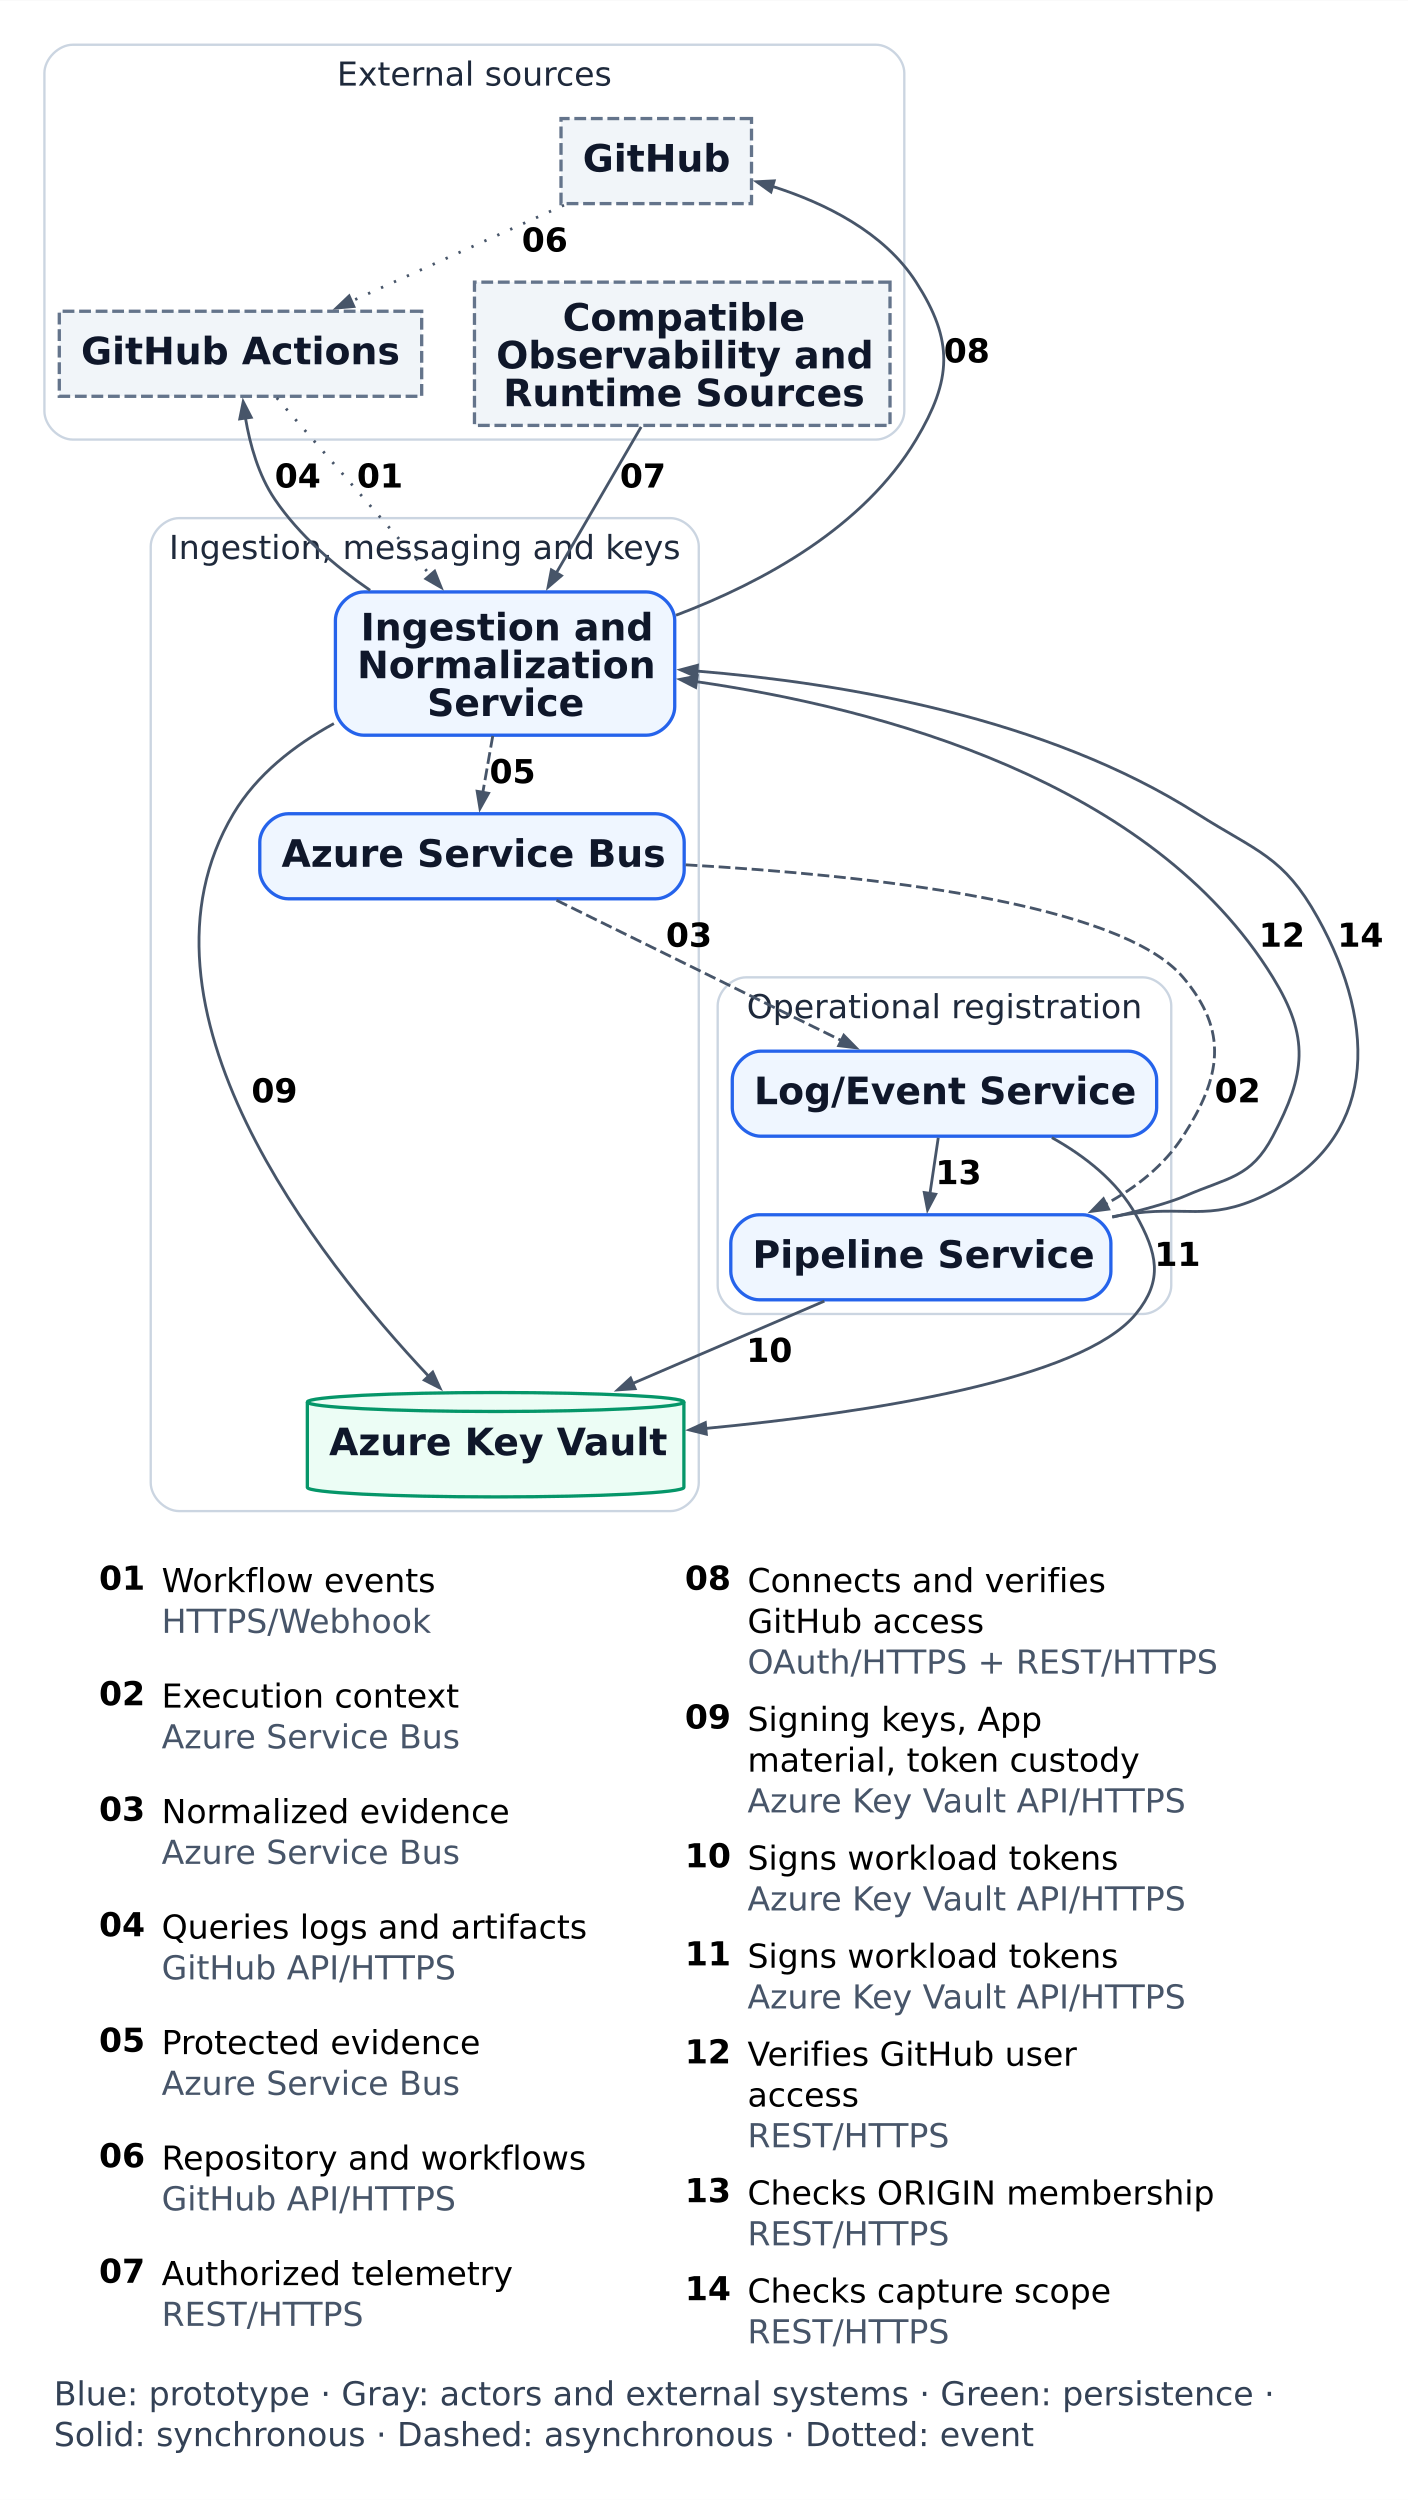
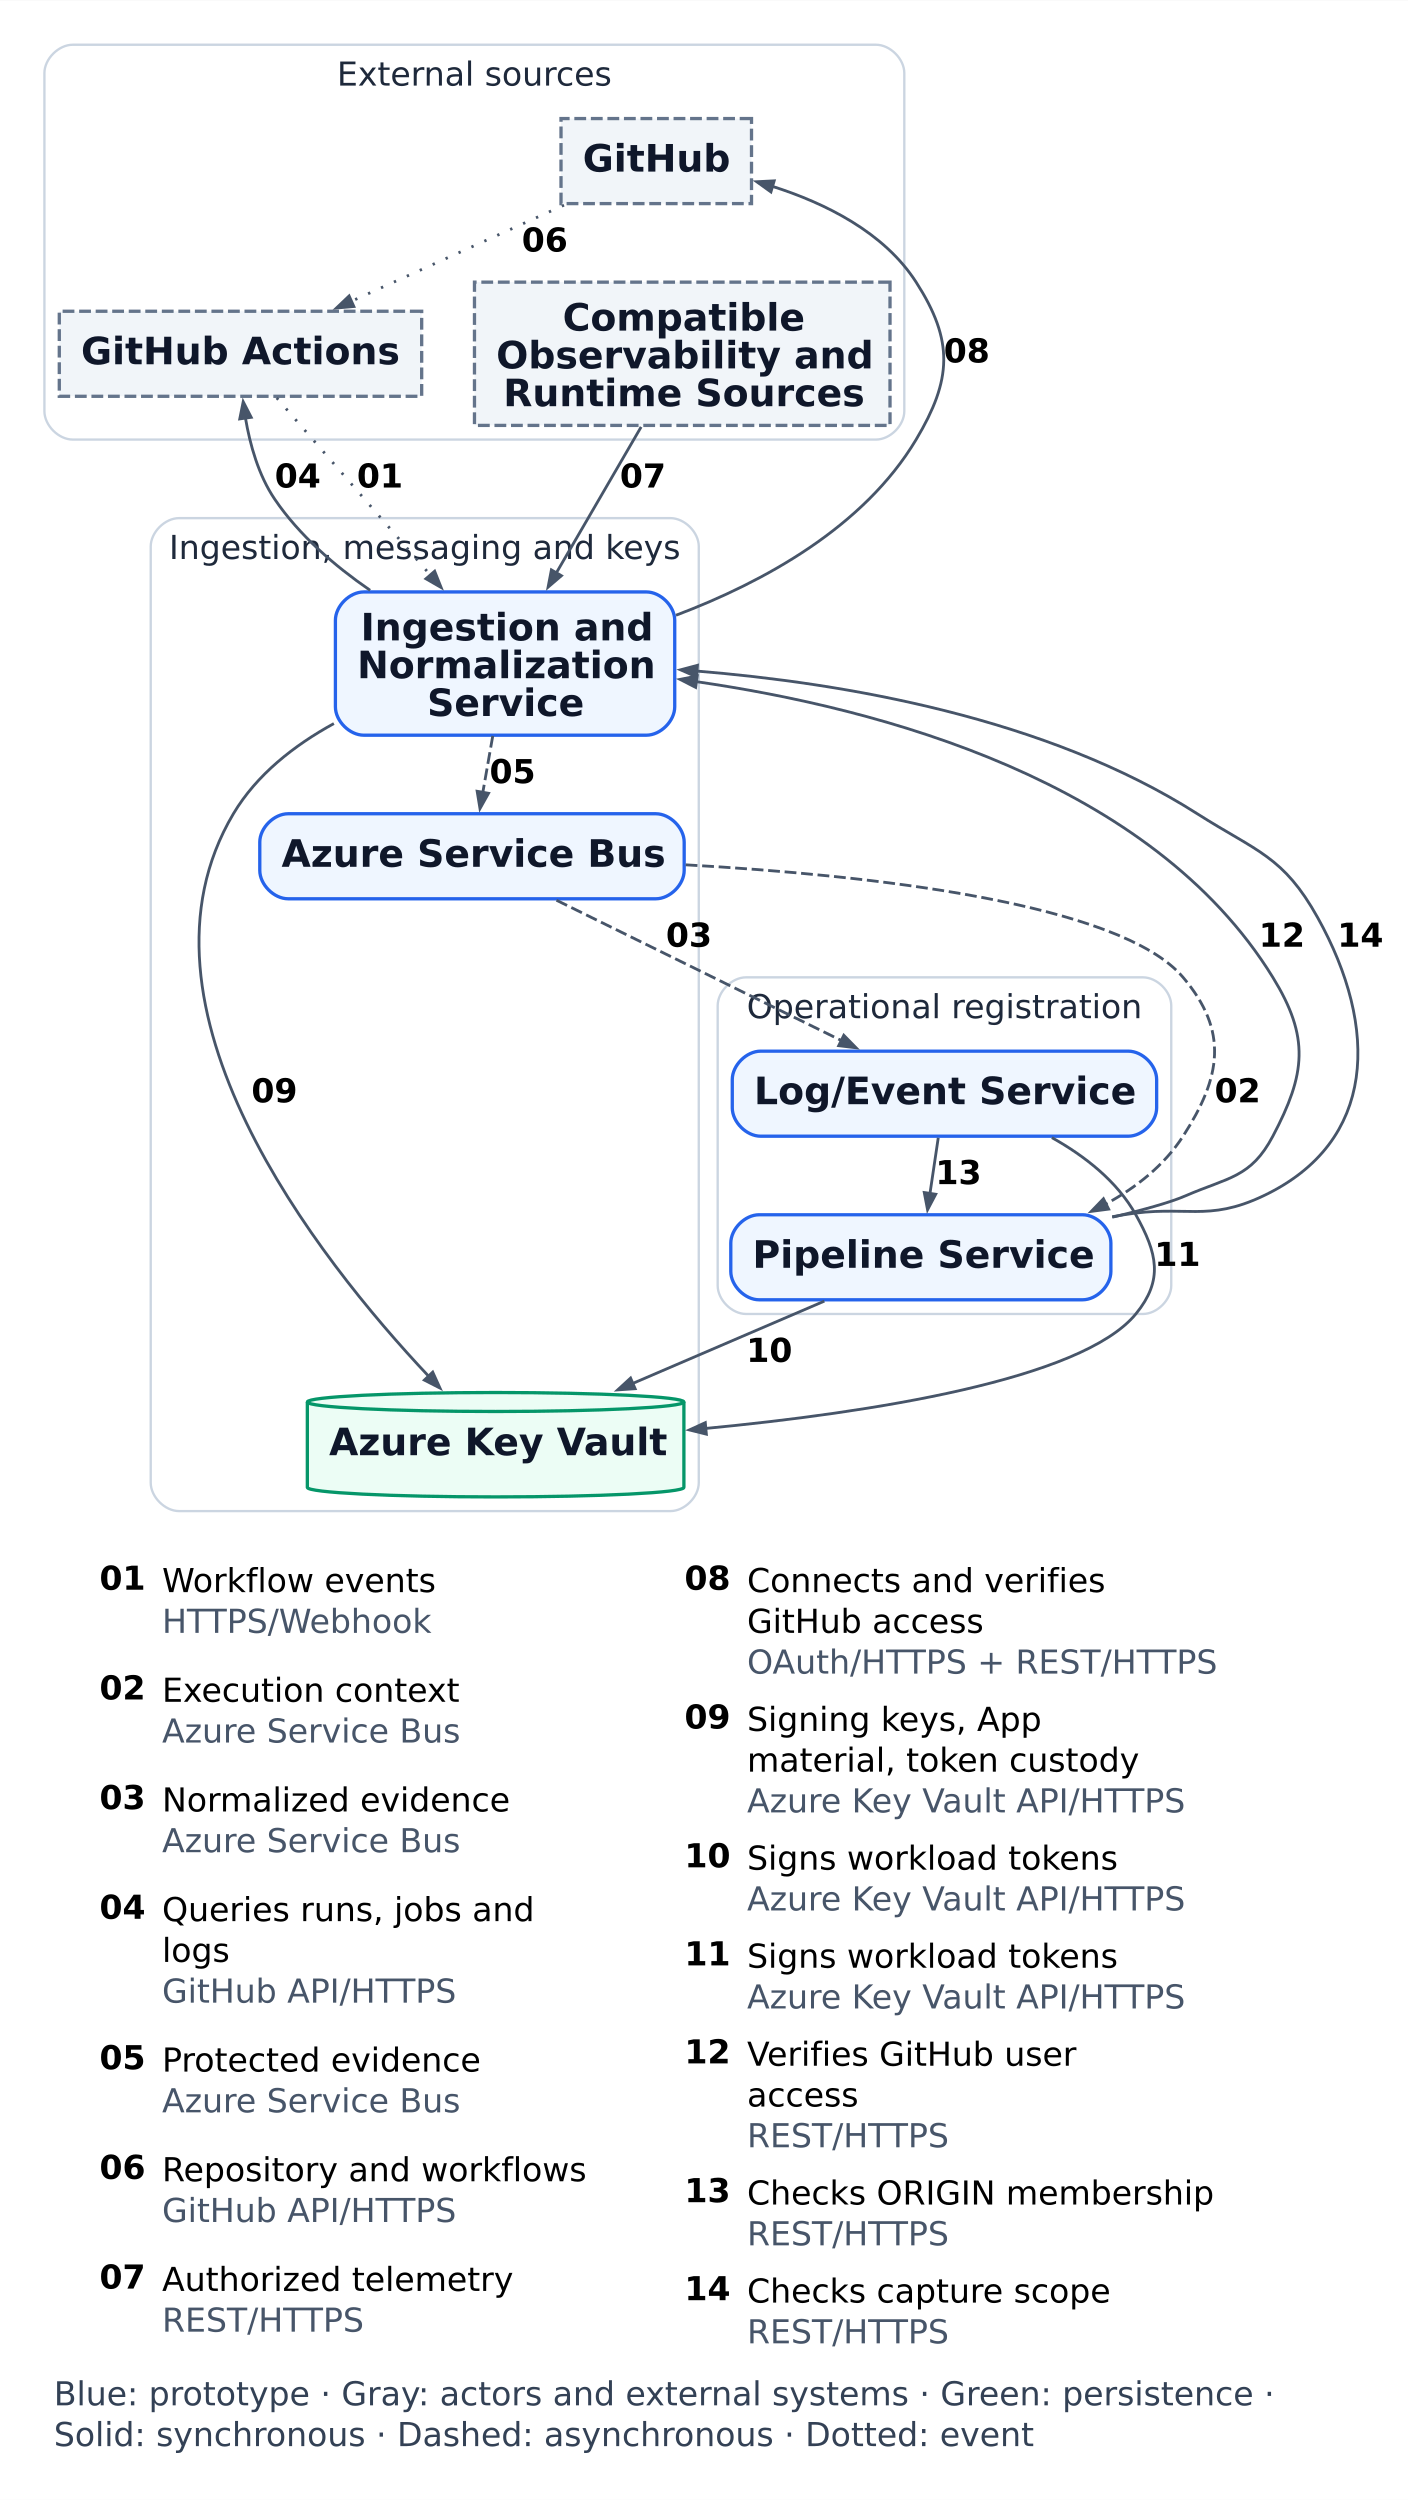
<svg xmlns="http://www.w3.org/2000/svg" xmlns:xlink="http://www.w3.org/1999/xlink" width="12.39cm" height="22.00cm" viewBox="0.00 0.00 596.00 1058.00">
  <g id="graph0" class="graph" transform="scale(1 1) rotate(0) translate(10.8 1047.27)">
    <polygon fill="white" stroke="none" points="-10.8,10.8 -10.8,-1047.27 585.63,-1047.27 585.63,10.8 -10.8,10.8" />
-     <text xml:space="preserve" text-anchor="start" x="31.12" y="-374.45" font-family="DejaVu Sans" font-weight="bold" font-size="14.00">01</text>
-     <text xml:space="preserve" text-anchor="start" x="57.62" y="-373.45" font-family="DejaVu Sans" font-size="14.00">Workflow events</text>
-     <text xml:space="preserve" text-anchor="start" x="57.62" y="-356.2" font-family="DejaVu Sans" font-size="14.00" fill="#475569">HTTPS/Webhook</text>
-     <text xml:space="preserve" text-anchor="start" x="31.12" y="-325.56" font-family="DejaVu Sans" font-weight="bold" font-size="14.00">02</text>
-     <text xml:space="preserve" text-anchor="start" x="57.62" y="-324.56" font-family="DejaVu Sans" font-size="14.00">Execution context</text>
-     <text xml:space="preserve" text-anchor="start" x="57.62" y="-307.31" font-family="DejaVu Sans" font-size="14.00" fill="#475569">Azure Service Bus</text>
-     <text xml:space="preserve" text-anchor="start" x="31.12" y="-276.66" font-family="DejaVu Sans" font-weight="bold" font-size="14.00">03</text>
-     <text xml:space="preserve" text-anchor="start" x="57.62" y="-275.66" font-family="DejaVu Sans" font-size="14.00">Normalized evidence</text>
-     <text xml:space="preserve" text-anchor="start" x="57.62" y="-258.41" font-family="DejaVu Sans" font-size="14.00" fill="#475569">Azure Service Bus</text>
-     <text xml:space="preserve" text-anchor="start" x="31.12" y="-227.77" font-family="DejaVu Sans" font-weight="bold" font-size="14.00">04</text>
-     <text xml:space="preserve" text-anchor="start" x="57.62" y="-226.77" font-family="DejaVu Sans" font-size="14.00">Queries logs and artifacts</text>
-     <text xml:space="preserve" text-anchor="start" x="57.62" y="-209.52" font-family="DejaVu Sans" font-size="14.00" fill="#475569">GitHub API/HTTPS</text>
-     <text xml:space="preserve" text-anchor="start" x="31.12" y="-178.88" font-family="DejaVu Sans" font-weight="bold" font-size="14.00">05</text>
-     <text xml:space="preserve" text-anchor="start" x="57.62" y="-177.88" font-family="DejaVu Sans" font-size="14.00">Protected evidence</text>
-     <text xml:space="preserve" text-anchor="start" x="57.62" y="-160.63" font-family="DejaVu Sans" font-size="14.00" fill="#475569">Azure Service Bus</text>
-     <text xml:space="preserve" text-anchor="start" x="31.12" y="-129.99" font-family="DejaVu Sans" font-weight="bold" font-size="14.00">06</text>
-     <text xml:space="preserve" text-anchor="start" x="57.62" y="-128.99" font-family="DejaVu Sans" font-size="14.00">Repository and workflows</text>
-     <text xml:space="preserve" text-anchor="start" x="57.62" y="-111.74" font-family="DejaVu Sans" font-size="14.00" fill="#475569">GitHub API/HTTPS</text>
-     <text xml:space="preserve" text-anchor="start" x="31.12" y="-81.09" font-family="DejaVu Sans" font-weight="bold" font-size="14.00">07</text>
-     <text xml:space="preserve" text-anchor="start" x="57.62" y="-80.09" font-family="DejaVu Sans" font-size="14.00">Authorized telemetry</text>
-     <text xml:space="preserve" text-anchor="start" x="57.62" y="-62.84" font-family="DejaVu Sans" font-size="14.00" fill="#475569">REST/HTTPS</text>
-     <text xml:space="preserve" text-anchor="start" x="279.12" y="-374.45" font-family="DejaVu Sans" font-weight="bold" font-size="14.00">08</text>
-     <text xml:space="preserve" text-anchor="start" x="305.62" y="-373.45" font-family="DejaVu Sans" font-size="14.00">Connects and verifies</text>
-     <text xml:space="preserve" text-anchor="start" x="305.62" y="-356.2" font-family="DejaVu Sans" font-size="14.00">GitHub access</text>
-     <text xml:space="preserve" text-anchor="start" x="305.62" y="-338.95" font-family="DejaVu Sans" font-size="14.00" fill="#475569">OAuth/HTTPS + REST/HTTPS</text>
-     <text xml:space="preserve" text-anchor="start" x="279.12" y="-315.7" font-family="DejaVu Sans" font-weight="bold" font-size="14.00">09</text>
-     <text xml:space="preserve" text-anchor="start" x="305.62" y="-314.7" font-family="DejaVu Sans" font-size="14.00">Signing keys, App</text>
-     <text xml:space="preserve" text-anchor="start" x="305.62" y="-297.45" font-family="DejaVu Sans" font-size="14.00">material, token custody</text>
-     <text xml:space="preserve" text-anchor="start" x="305.62" y="-280.2" font-family="DejaVu Sans" font-size="14.00" fill="#475569">Azure Key Vault API/HTTPS</text>
-     <text xml:space="preserve" text-anchor="start" x="279.12" y="-256.95" font-family="DejaVu Sans" font-weight="bold" font-size="14.00">10</text>
-     <text xml:space="preserve" text-anchor="start" x="305.62" y="-255.95" font-family="DejaVu Sans" font-size="14.00">Signs workload tokens</text>
-     <text xml:space="preserve" text-anchor="start" x="305.62" y="-238.7" font-family="DejaVu Sans" font-size="14.00" fill="#475569">Azure Key Vault API/HTTPS</text>
-     <text xml:space="preserve" text-anchor="start" x="279.12" y="-215.45" font-family="DejaVu Sans" font-weight="bold" font-size="14.00">11</text>
-     <text xml:space="preserve" text-anchor="start" x="305.62" y="-214.45" font-family="DejaVu Sans" font-size="14.00">Signs workload tokens</text>
-     <text xml:space="preserve" text-anchor="start" x="305.62" y="-197.2" font-family="DejaVu Sans" font-size="14.00" fill="#475569">Azure Key Vault API/HTTPS</text>
-     <text xml:space="preserve" text-anchor="start" x="279.12" y="-173.95" font-family="DejaVu Sans" font-weight="bold" font-size="14.00">12</text>
-     <text xml:space="preserve" text-anchor="start" x="305.62" y="-172.95" font-family="DejaVu Sans" font-size="14.00">Verifies GitHub user</text>
-     <text xml:space="preserve" text-anchor="start" x="305.62" y="-155.7" font-family="DejaVu Sans" font-size="14.00">access</text>
-     <text xml:space="preserve" text-anchor="start" x="305.62" y="-138.45" font-family="DejaVu Sans" font-size="14.00" fill="#475569">REST/HTTPS</text>
-     <text xml:space="preserve" text-anchor="start" x="279.12" y="-115.2" font-family="DejaVu Sans" font-weight="bold" font-size="14.00">13</text>
-     <text xml:space="preserve" text-anchor="start" x="305.62" y="-114.2" font-family="DejaVu Sans" font-size="14.00">Checks ORIGIN membership</text>
-     <text xml:space="preserve" text-anchor="start" x="305.62" y="-96.95" font-family="DejaVu Sans" font-size="14.00" fill="#475569">REST/HTTPS</text>
-     <text xml:space="preserve" text-anchor="start" x="279.12" y="-73.7" font-family="DejaVu Sans" font-weight="bold" font-size="14.00">14</text>
-     <text xml:space="preserve" text-anchor="start" x="305.62" y="-72.7" font-family="DejaVu Sans" font-size="14.00">Checks capture scope</text>
-     <text xml:space="preserve" text-anchor="start" x="305.62" y="-55.45" font-family="DejaVu Sans" font-size="14.00" fill="#475569">REST/HTTPS</text>
+     <text xml:space="preserve" text-anchor="start" x="31.31" y="-374.45" font-family="DejaVu Sans" font-weight="bold" font-size="14.00">01</text>
+     <text xml:space="preserve" text-anchor="start" x="57.81" y="-373.45" font-family="DejaVu Sans" font-size="14.00">Workflow events</text>
+     <text xml:space="preserve" text-anchor="start" x="57.81" y="-356.2" font-family="DejaVu Sans" font-size="14.00" fill="#475569">HTTPS/Webhook</text>
+     <text xml:space="preserve" text-anchor="start" x="31.31" y="-328.02" font-family="DejaVu Sans" font-weight="bold" font-size="14.00">02</text>
+     <text xml:space="preserve" text-anchor="start" x="57.81" y="-327.02" font-family="DejaVu Sans" font-size="14.00">Execution context</text>
+     <text xml:space="preserve" text-anchor="start" x="57.81" y="-309.77" font-family="DejaVu Sans" font-size="14.00" fill="#475569">Azure Service Bus</text>
+     <text xml:space="preserve" text-anchor="start" x="31.31" y="-281.59" font-family="DejaVu Sans" font-weight="bold" font-size="14.00">03</text>
+     <text xml:space="preserve" text-anchor="start" x="57.81" y="-280.59" font-family="DejaVu Sans" font-size="14.00">Normalized evidence</text>
+     <text xml:space="preserve" text-anchor="start" x="57.81" y="-263.34" font-family="DejaVu Sans" font-size="14.00" fill="#475569">Azure Service Bus</text>
+     <text xml:space="preserve" text-anchor="start" x="31.31" y="-235.16" font-family="DejaVu Sans" font-weight="bold" font-size="14.00">04</text>
+     <text xml:space="preserve" text-anchor="start" x="57.81" y="-234.16" font-family="DejaVu Sans" font-size="14.00">Queries runs, jobs and</text>
+     <text xml:space="preserve" text-anchor="start" x="57.81" y="-216.91" font-family="DejaVu Sans" font-size="14.00">logs</text>
+     <text xml:space="preserve" text-anchor="start" x="57.81" y="-199.66" font-family="DejaVu Sans" font-size="14.00" fill="#475569">GitHub API/HTTPS</text>
+     <text xml:space="preserve" text-anchor="start" x="31.31" y="-171.49" font-family="DejaVu Sans" font-weight="bold" font-size="14.00">05</text>
+     <text xml:space="preserve" text-anchor="start" x="57.81" y="-170.49" font-family="DejaVu Sans" font-size="14.00">Protected evidence</text>
+     <text xml:space="preserve" text-anchor="start" x="57.81" y="-153.24" font-family="DejaVu Sans" font-size="14.00" fill="#475569">Azure Service Bus</text>
+     <text xml:space="preserve" text-anchor="start" x="31.31" y="-125.06" font-family="DejaVu Sans" font-weight="bold" font-size="14.00">06</text>
+     <text xml:space="preserve" text-anchor="start" x="57.81" y="-124.06" font-family="DejaVu Sans" font-size="14.00">Repository and workflows</text>
+     <text xml:space="preserve" text-anchor="start" x="57.81" y="-106.81" font-family="DejaVu Sans" font-size="14.00" fill="#475569">GitHub API/HTTPS</text>
+     <text xml:space="preserve" text-anchor="start" x="31.31" y="-78.63" font-family="DejaVu Sans" font-weight="bold" font-size="14.00">07</text>
+     <text xml:space="preserve" text-anchor="start" x="57.81" y="-77.63" font-family="DejaVu Sans" font-size="14.00">Authorized telemetry</text>
+     <text xml:space="preserve" text-anchor="start" x="57.81" y="-60.38" font-family="DejaVu Sans" font-size="14.00" fill="#475569">REST/HTTPS</text>
+     <text xml:space="preserve" text-anchor="start" x="278.94" y="-374.45" font-family="DejaVu Sans" font-weight="bold" font-size="14.00">08</text>
+     <text xml:space="preserve" text-anchor="start" x="305.44" y="-373.45" font-family="DejaVu Sans" font-size="14.00">Connects and verifies</text>
+     <text xml:space="preserve" text-anchor="start" x="305.44" y="-356.2" font-family="DejaVu Sans" font-size="14.00">GitHub access</text>
+     <text xml:space="preserve" text-anchor="start" x="305.44" y="-338.95" font-family="DejaVu Sans" font-size="14.00" fill="#475569">OAuth/HTTPS + REST/HTTPS</text>
+     <text xml:space="preserve" text-anchor="start" x="278.94" y="-315.7" font-family="DejaVu Sans" font-weight="bold" font-size="14.00">09</text>
+     <text xml:space="preserve" text-anchor="start" x="305.44" y="-314.7" font-family="DejaVu Sans" font-size="14.00">Signing keys, App</text>
+     <text xml:space="preserve" text-anchor="start" x="305.44" y="-297.45" font-family="DejaVu Sans" font-size="14.00">material, token custody</text>
+     <text xml:space="preserve" text-anchor="start" x="305.44" y="-280.2" font-family="DejaVu Sans" font-size="14.00" fill="#475569">Azure Key Vault API/HTTPS</text>
+     <text xml:space="preserve" text-anchor="start" x="278.94" y="-256.95" font-family="DejaVu Sans" font-weight="bold" font-size="14.00">10</text>
+     <text xml:space="preserve" text-anchor="start" x="305.44" y="-255.95" font-family="DejaVu Sans" font-size="14.00">Signs workload tokens</text>
+     <text xml:space="preserve" text-anchor="start" x="305.44" y="-238.7" font-family="DejaVu Sans" font-size="14.00" fill="#475569">Azure Key Vault API/HTTPS</text>
+     <text xml:space="preserve" text-anchor="start" x="278.94" y="-215.45" font-family="DejaVu Sans" font-weight="bold" font-size="14.00">11</text>
+     <text xml:space="preserve" text-anchor="start" x="305.44" y="-214.45" font-family="DejaVu Sans" font-size="14.00">Signs workload tokens</text>
+     <text xml:space="preserve" text-anchor="start" x="305.44" y="-197.2" font-family="DejaVu Sans" font-size="14.00" fill="#475569">Azure Key Vault API/HTTPS</text>
+     <text xml:space="preserve" text-anchor="start" x="278.94" y="-173.95" font-family="DejaVu Sans" font-weight="bold" font-size="14.00">12</text>
+     <text xml:space="preserve" text-anchor="start" x="305.44" y="-172.95" font-family="DejaVu Sans" font-size="14.00">Verifies GitHub user</text>
+     <text xml:space="preserve" text-anchor="start" x="305.44" y="-155.7" font-family="DejaVu Sans" font-size="14.00">access</text>
+     <text xml:space="preserve" text-anchor="start" x="305.44" y="-138.45" font-family="DejaVu Sans" font-size="14.00" fill="#475569">REST/HTTPS</text>
+     <text xml:space="preserve" text-anchor="start" x="278.94" y="-115.2" font-family="DejaVu Sans" font-weight="bold" font-size="14.00">13</text>
+     <text xml:space="preserve" text-anchor="start" x="305.44" y="-114.2" font-family="DejaVu Sans" font-size="14.00">Checks ORIGIN membership</text>
+     <text xml:space="preserve" text-anchor="start" x="305.44" y="-96.95" font-family="DejaVu Sans" font-size="14.00" fill="#475569">REST/HTTPS</text>
+     <text xml:space="preserve" text-anchor="start" x="278.94" y="-73.7" font-family="DejaVu Sans" font-weight="bold" font-size="14.00">14</text>
+     <text xml:space="preserve" text-anchor="start" x="305.44" y="-72.7" font-family="DejaVu Sans" font-size="14.00">Checks capture scope</text>
+     <text xml:space="preserve" text-anchor="start" x="305.44" y="-55.45" font-family="DejaVu Sans" font-size="14.00" fill="#475569">REST/HTTPS</text>
    <text xml:space="preserve" text-anchor="start" x="12" y="-29.2" font-family="DejaVu Sans" font-size="14.00" fill="#334155">Blue: prototype · Gray: actors and external systems · Green: persistence ·</text>
    <text xml:space="preserve" text-anchor="start" x="12" y="-11.95" font-family="DejaVu Sans" font-size="14.00" fill="#334155">Solid: synchronous · Dashed: asynchronous · Dotted: event</text>
    <g id="clust1" class="cluster">
      <path fill="white" stroke="#cbd5e1" d="M20,-861.33C20,-861.33 360,-861.33 360,-861.33 366,-861.33 372,-867.33 372,-873.33 372,-873.33 372,-1016.47 372,-1016.47 372,-1022.47 366,-1028.47 360,-1028.47 360,-1028.47 20,-1028.47 20,-1028.47 14,-1028.47 8,-1022.47 8,-1016.47 8,-1016.47 8,-873.33 8,-873.33 8,-867.33 14,-861.33 20,-861.33" />
      <text xml:space="preserve" text-anchor="middle" x="190" y="-1011.17" font-family="DejaVu Sans" font-size="14.00" fill="#1e293b">External sources</text>
    </g>
    <g id="clust2" class="cluster">
      <path fill="white" stroke="#cbd5e1" d="M65,-407.75C65,-407.75 273,-407.75 273,-407.75 279,-407.75 285,-413.75 285,-419.75 285,-419.75 285,-816.08 285,-816.08 285,-822.08 279,-828.08 273,-828.08 273,-828.08 65,-828.08 65,-828.08 59,-828.08 53,-822.08 53,-816.08 53,-816.08 53,-419.75 53,-419.75 53,-413.75 59,-407.75 65,-407.75" />
      <text xml:space="preserve" text-anchor="middle" x="169" y="-810.78" font-family="DejaVu Sans" font-size="14.00" fill="#1e293b">Ingestion, messaging and keys</text>
    </g>
    <g id="clust3" class="cluster">
      <path fill="white" stroke="#cbd5e1" d="M305,-491.19C305,-491.19 473,-491.19 473,-491.19 479,-491.19 485,-497.19 485,-503.19 485,-503.19 485,-621.69 485,-621.69 485,-627.69 479,-633.69 473,-633.69 473,-633.69 305,-633.69 305,-633.69 299,-633.69 293,-627.69 293,-621.69 293,-621.69 293,-503.19 293,-503.19 293,-497.19 299,-491.19 305,-491.19" />
      <text xml:space="preserve" text-anchor="middle" x="389" y="-616.39" font-family="DejaVu Sans" font-size="14.00" fill="#1e293b">Operational registration</text>
    </g>
    <g id="node1" class="node">
      <g id="a_node1">
        <a xlink:title="GitHub">
          <polygon fill="#f1f5f9" stroke="#64748b" stroke-width="1.4" stroke-dasharray="5,2" points="307.32,-997.22 226.68,-997.22 226.68,-961.22 307.32,-961.22 307.32,-997.22" />
          <text xml:space="preserve" text-anchor="start" x="235.88" y="-974.77" font-family="DejaVu Sans" font-weight="bold" font-size="16.00" fill="#0f172a">GitHub</text>
        </a>
      </g>
    </g>
    <g id="node2" class="node">
      <g id="a_node2">
        <a xlink:title="GitHub Actions">
          <polygon fill="#f1f5f9" stroke="#64748b" stroke-width="1.4" stroke-dasharray="5,2" points="167.7,-915.65 14.3,-915.65 14.3,-879.65 167.7,-879.65 167.7,-915.65" />
          <text xml:space="preserve" text-anchor="start" x="23.5" y="-893.2" font-family="DejaVu Sans" font-weight="bold" font-size="16.00" fill="#0f172a">GitHub Actions</text>
        </a>
      </g>
    </g>
    <g id="rel_github_github_actions" class="edge">
      <g id="a_rel_github_github_actions">
        <a xlink:title="06: Repository and workflows (GitHub API/HTTPS)">
          <path fill="none" stroke="#475569" stroke-width="1.2" stroke-dasharray="1,5" d="M227.94,-960.56C201.28,-948.51 165.83,-932.48 137.68,-919.76" />
          <polygon fill="#475569" stroke="#475569" stroke-width="1.2" points="138.99,-917.66 131.61,-917.01 136.98,-922.13 138.99,-917.66" />
        </a>
      </g>
      <text xml:space="preserve" text-anchor="start" x="210.07" y="-940.92" font-family="DejaVu Sans" font-weight="bold" font-size="14.00">06</text>
    </g>
    <g id="node4" class="node">
      <g id="a_node4">
        <a xlink:title="Ingestion and Normalization Service">
          <path fill="#eff6ff" stroke="#2563eb" stroke-width="1.4" d="M262.82,-796.83C262.82,-796.83 143.18,-796.83 143.18,-796.83 137.18,-796.83 131.18,-790.83 131.18,-784.83 131.18,-784.83 131.18,-748.19 131.18,-748.19 131.18,-742.19 137.18,-736.19 143.18,-736.19 143.18,-736.19 262.82,-736.19 262.82,-736.19 268.82,-736.19 274.82,-742.19 274.82,-748.19 274.82,-748.19 274.82,-784.83 274.82,-784.83 274.82,-790.83 268.82,-796.83 262.82,-796.83" />
          <text xml:space="preserve" text-anchor="start" x="141.88" y="-776.31" font-family="DejaVu Sans" font-weight="bold" font-size="16.00" fill="#0f172a">Ingestion and</text>
          <text xml:space="preserve" text-anchor="start" x="140.38" y="-760.31" font-family="DejaVu Sans" font-weight="bold" font-size="16.00" fill="#0f172a">Normalization</text>
          <text xml:space="preserve" text-anchor="start" x="170" y="-744.31" font-family="DejaVu Sans" font-weight="bold" font-size="16.00" fill="#0f172a">Service</text>
        </a>
      </g>
    </g>
    <g id="rel_github_actions_ingestion_event" class="edge">
      <g id="a_rel_github_actions_ingestion_event">
        <a xlink:title="01: Workflow events (HTTPS/Webhook)">
          <path fill="none" stroke="#475569" stroke-width="1.2" stroke-dasharray="1,5" d="M106.34,-878.97C123.06,-859.69 150.27,-828.32 171.56,-803.76" />
          <polygon fill="#475569" stroke="#475569" stroke-width="1.2" points="173.19,-805.62 175.93,-798.72 169.49,-802.41 173.19,-805.62" />
        </a>
      </g>
      <text xml:space="preserve" text-anchor="start" x="140.29" y="-841.03" font-family="DejaVu Sans" font-weight="bold" font-size="14.00">01</text>
    </g>
    <g id="node3" class="node">
      <g id="a_node3">
        <a xlink:title="Compatible Observability and Runtime Sources">
          <polygon fill="#f1f5f9" stroke="#64748b" stroke-width="1.4" stroke-dasharray="5,2" points="365.95,-927.97 190.05,-927.97 190.05,-867.33 365.95,-867.33 365.95,-927.97" />
          <text xml:space="preserve" text-anchor="start" x="227.38" y="-907.45" font-family="DejaVu Sans" font-weight="bold" font-size="16.00" fill="#0f172a">Compatible</text>
          <text xml:space="preserve" text-anchor="start" x="199.25" y="-891.45" font-family="DejaVu Sans" font-weight="bold" font-size="16.00" fill="#0f172a">Observability and</text>
          <text xml:space="preserve" text-anchor="start" x="202.25" y="-875.45" font-family="DejaVu Sans" font-weight="bold" font-size="16.00" fill="#0f172a">Runtime Sources</text>
        </a>
      </g>
    </g>
    <g id="rel_observability_sources_ingestion" class="edge">
      <g id="a_rel_observability_sources_ingestion">
        <a xlink:title="07: Authorized telemetry (REST/HTTPS)">
          <path fill="none" stroke="#475569" stroke-width="1.2" d="M260.6,-866.7C249.91,-848.28 236.11,-824.53 224.7,-804.89" />
          <polygon fill="#475569" stroke="#475569" stroke-width="1.2" points="226.85,-803.7 221.21,-798.87 222.61,-806.16 226.85,-803.7" />
        </a>
      </g>
      <text xml:space="preserve" text-anchor="start" x="251.6" y="-841.03" font-family="DejaVu Sans" font-weight="bold" font-size="14.00">07</text>
    </g>
    <g id="rel_ingestion_github_connection" class="edge">
      <g id="a_rel_ingestion_github_connection">
        <a xlink:title="08: Connects and verifies GitHub access (OAuth/HTTPS + REST/HTTPS)">
          <path fill="none" stroke="#475569" stroke-width="1.2" d="M275.34,-786.96C312.68,-801.08 354.92,-824.35 377,-861.33 392.18,-886.76 393.01,-903.06 377,-927.97 363.45,-949.05 338.63,-961.4 315.99,-968.57" />
          <polygon fill="#475569" stroke="#475569" stroke-width="1.2" points="315.54,-966.15 309.52,-970.48 316.92,-970.85 315.54,-966.15" />
        </a>
      </g>
      <text xml:space="preserve" text-anchor="start" x="388.7" y="-893.98" font-family="DejaVu Sans" font-weight="bold" font-size="14.00">08</text>
    </g>
    <g id="rel_ingestion_github_actions_read" class="edge">
      <g id="a_rel_ingestion_github_actions_read">
-         <a xlink:title="04: Queries logs and artifacts (GitHub API/HTTPS)">
+         <a xlink:title="04: Queries runs, jobs and logs (GitHub API/HTTPS)">
          <path fill="none" stroke="#475569" stroke-width="1.2" d="M145.87,-797.53C130.78,-807.91 115.84,-820.84 105.5,-836.08 98.65,-846.18 95.02,-859.14 93.1,-870.48" />
          <polygon fill="#475569" stroke="#475569" stroke-width="1.2" points="90.69,-870.08 92.15,-877.35 95.54,-870.75 90.69,-870.08" />
        </a>
      </g>
      <text xml:space="preserve" text-anchor="start" x="105.5" y="-841.03" font-family="DejaVu Sans" font-weight="bold" font-size="14.00">04</text>
    </g>
    <g id="node5" class="node">
      <g id="a_node5">
        <a xlink:title="Azure Service Bus">
          <path fill="#eff6ff" stroke="#2563eb" stroke-width="1.4" d="M266.82,-702.94C266.82,-702.94 111.18,-702.94 111.18,-702.94 105.18,-702.94 99.17,-696.94 99.17,-690.94 99.17,-690.94 99.17,-678.94 99.17,-678.94 99.17,-672.94 105.17,-666.94 111.17,-666.94 111.17,-666.94 266.82,-666.94 266.82,-666.94 272.82,-666.94 278.82,-672.94 278.82,-678.94 278.82,-678.94 278.82,-690.94 278.82,-690.94 278.82,-696.94 272.82,-702.94 266.82,-702.94" />
          <text xml:space="preserve" text-anchor="start" x="108.38" y="-680.49" font-family="DejaVu Sans" font-weight="bold" font-size="16.00" fill="#0f172a">Azure Service Bus</text>
        </a>
      </g>
    </g>
    <g id="rel_ingestion_service_bus" class="edge">
      <g id="a_rel_ingestion_service_bus">
        <a xlink:title="05: Protected evidence (Azure Service Bus)">
          <path fill="none" stroke="#475569" stroke-width="1.2" stroke-dasharray="5,2" d="M197.79,-735.88C196.4,-728.01 194.92,-719.56 193.57,-711.9" />
          <polygon fill="#475569" stroke="#475569" stroke-width="1.2" points="196,-711.6 192.38,-705.13 191.18,-712.45 196,-711.6" />
        </a>
      </g>
      <text xml:space="preserve" text-anchor="start" x="196.42" y="-715.89" font-family="DejaVu Sans" font-weight="bold" font-size="14.00">05</text>
    </g>
    <g id="node6" class="node">
      <g id="a_node6">
        <a xlink:title="Azure Key Vault">
          <path fill="#ecfdf5" stroke="#059669" stroke-width="1.4" d="M278.7,-453.93C278.7,-456.14 242.98,-457.94 199,-457.94 155.02,-457.94 119.3,-456.14 119.3,-453.93 119.3,-453.93 119.3,-417.77 119.3,-417.77 119.3,-415.55 155.02,-413.75 199,-413.75 242.98,-413.75 278.7,-415.55 278.7,-417.77 278.7,-417.77 278.7,-453.93 278.7,-453.93" />
          <path fill="none" stroke="#059669" stroke-width="1.4" d="M278.7,-453.93C278.7,-451.71 242.98,-449.91 199,-449.91 155.02,-449.91 119.3,-451.71 119.3,-453.93" />
          <text xml:space="preserve" text-anchor="start" x="128.5" y="-431.4" font-family="DejaVu Sans" font-weight="bold" font-size="16.00" fill="#0f172a">Azure Key Vault</text>
        </a>
      </g>
    </g>
    <g id="rel_ingestion_key_vault" class="edge">
      <g id="a_rel_ingestion_key_vault">
        <a xlink:title="09: Signing keys, App material, token custody (Azure Key Vault API/HTTPS)">
          <path fill="none" stroke="#475569" stroke-width="1.2" d="M130.53,-741.12C113.68,-731.88 97.81,-719.45 88,-702.94 39.54,-621.41 123.64,-514.78 170.6,-464.88" />
          <polygon fill="#475569" stroke="#475569" stroke-width="1.2" points="172.37,-466.58 175.44,-459.83 168.83,-463.2 172.37,-466.58" />
        </a>
      </g>
      <text xml:space="preserve" text-anchor="start" x="95.62" y="-580.77" font-family="DejaVu Sans" font-weight="bold" font-size="14.00">09</text>
    </g>
    <g id="node7" class="node">
      <g id="a_node7">
        <a xlink:title="Pipeline Service">
          <path fill="#eff6ff" stroke="#2563eb" stroke-width="1.4" d="M447.45,-533.19C447.45,-533.19 310.55,-533.19 310.55,-533.19 304.55,-533.19 298.55,-527.19 298.55,-521.19 298.55,-521.19 298.55,-509.19 298.55,-509.19 298.55,-503.19 304.55,-497.19 310.55,-497.19 310.55,-497.19 447.45,-497.19 447.45,-497.19 453.45,-497.19 459.45,-503.19 459.45,-509.19 459.45,-509.19 459.45,-521.19 459.45,-521.19 459.45,-527.19 453.45,-533.19 447.45,-533.19" />
          <text xml:space="preserve" text-anchor="start" x="307.75" y="-510.74" font-family="DejaVu Sans" font-weight="bold" font-size="16.00" fill="#0f172a">Pipeline Service</text>
        </a>
      </g>
    </g>
    <g id="rel_service_bus_pipeline_service" class="edge">
      <g id="a_rel_service_bus_pipeline_service">
        <a xlink:title="02: Execution context (Azure Service Bus)">
          <path fill="none" stroke="#475569" stroke-width="1.2" stroke-dasharray="5,2" d="M279.44,-681.32C358.04,-676.91 463.38,-665.13 490,-633.69 509.32,-610.88 506.2,-591.56 490,-566.44 482.04,-554.11 470.25,-544.77 457.28,-537.71" />
          <polygon fill="#475569" stroke="#475569" stroke-width="1.2" points="458.5,-535.58 451.15,-534.62 456.3,-539.96 458.5,-535.58" />
        </a>
      </g>
      <text xml:space="preserve" text-anchor="start" x="503.34" y="-580.77" font-family="DejaVu Sans" font-weight="bold" font-size="14.00">02</text>
    </g>
    <g id="node8" class="node">
      <g id="a_node8">
        <a xlink:title="Log/Event Service">
          <path fill="#eff6ff" stroke="#2563eb" stroke-width="1.4" d="M466.82,-602.44C466.82,-602.44 311.18,-602.44 311.18,-602.44 305.18,-602.44 299.18,-596.44 299.18,-590.44 299.18,-590.44 299.18,-578.44 299.18,-578.44 299.18,-572.44 305.18,-566.44 311.18,-566.44 311.18,-566.44 466.82,-566.44 466.82,-566.44 472.82,-566.44 478.82,-572.44 478.82,-578.44 478.82,-578.44 478.82,-590.44 478.82,-590.44 478.82,-596.44 472.82,-602.44 466.82,-602.44" />
          <text xml:space="preserve" text-anchor="start" x="308.38" y="-579.99" font-family="DejaVu Sans" font-weight="bold" font-size="16.00" fill="#0f172a">Log/Event Service</text>
        </a>
      </g>
    </g>
    <g id="rel_service_bus_log_event_service" class="edge">
      <g id="a_rel_service_bus_log_event_service">
        <a xlink:title="03: Normalized evidence (Azure Service Bus)">
          <path fill="none" stroke="#475569" stroke-width="1.2" stroke-dasharray="5,2" d="M224.76,-666.33C258.64,-649.65 309.58,-624.56 345.74,-606.75" />
          <polygon fill="#475569" stroke="#475569" stroke-width="1.2" points="346.39,-609.16 351.59,-603.87 344.23,-604.76 346.39,-609.16" />
        </a>
      </g>
      <text xml:space="preserve" text-anchor="start" x="271.09" y="-646.64" font-family="DejaVu Sans" font-weight="bold" font-size="14.00">03</text>
    </g>
    <g id="rel_pipeline_ingestion_github_access" class="edge">
      <g id="a_rel_pipeline_ingestion_github_access">
        <a xlink:title="12: Verifies GitHub user access (REST/HTTPS)">
          <path fill="none" stroke="#475569" stroke-width="1.2" d="M460.05,-532.15C473.17,-535.25 484.56,-538.4 491,-541.19 509.26,-549.11 518.7,-548.84 528,-566.44 541.96,-592.87 543.66,-608.24 528,-633.69 476.82,-716.88 362.18,-747.57 283.7,-758.89" />
          <polygon fill="#475569" stroke="#475569" stroke-width="1.2" points="283.67,-756.43 277.07,-759.81 284.34,-761.28 283.67,-756.43" />
        </a>
      </g>
      <text xml:space="preserve" text-anchor="start" x="522.09" y="-646.64" font-family="DejaVu Sans" font-weight="bold" font-size="14.00">12</text>
    </g>
    <g id="rel_pipeline_ingestion_machine_scope" class="edge">
      <g id="a_rel_pipeline_ingestion_machine_scope">
        <a xlink:title="14: Checks capture scope (REST/HTTPS)">
          <path fill="none" stroke="#475569" stroke-width="1.2" d="M460,-532.35C461.68,-532.63 463.35,-532.92 465,-533.19 491.1,-537.54 500.1,-529.84 524,-541.19 572.17,-564.07 572.94,-612.35 547,-658.94 532.44,-685.1 521.24,-686.85 496,-702.94 432.23,-743.61 346.37,-758.27 284.09,-763.34" />
          <polygon fill="#475569" stroke="#475569" stroke-width="1.2" points="284.07,-760.88 277.28,-763.86 284.44,-765.77 284.07,-760.88" />
        </a>
      </g>
      <text xml:space="preserve" text-anchor="start" x="555.33" y="-646.64" font-family="DejaVu Sans" font-weight="bold" font-size="14.00">14</text>
    </g>
    <g id="rel_pipeline_key_vault" class="edge">
      <g id="a_rel_pipeline_key_vault">
        <a xlink:title="10: Signs workload tokens (Azure Key Vault API/HTTPS)">
          <path fill="none" stroke="#475569" stroke-width="1.2" d="M338.16,-496.64C314.18,-486.34 283.5,-473.16 257.05,-461.79" />
          <polygon fill="#475569" stroke="#475569" stroke-width="1.2" points="258.06,-459.56 250.66,-459.05 256.13,-464.06 258.06,-459.56" />
        </a>
      </g>
      <text xml:space="preserve" text-anchor="start" x="305.12" y="-470.89" font-family="DejaVu Sans" font-weight="bold" font-size="14.00">10</text>
    </g>
    <g id="rel_log_event_key_vault" class="edge">
      <g id="a_rel_log_event_key_vault">
        <a xlink:title="11: Signs workload tokens (Azure Key Vault API/HTTPS)">
          <path fill="none" stroke="#475569" stroke-width="1.2" d="M434.47,-565.84C448.4,-558.05 462.11,-547.36 470,-533.19 479.08,-516.88 481.83,-505.63 470,-491.19 447.13,-463.28 357.61,-449.41 287.64,-442.71" />
          <polygon fill="#475569" stroke="#475569" stroke-width="1.2" points="288.21,-440.31 281.02,-442.1 287.76,-445.18 288.21,-440.31" />
        </a>
      </g>
      <text xml:space="preserve" text-anchor="start" x="477.87" y="-511.52" font-family="DejaVu Sans" font-weight="bold" font-size="14.00">11</text>
    </g>
    <g id="rel_log_event_pipeline_operational_evidence" class="edge">
      <g id="a_rel_log_event_pipeline_operational_evidence">
        <a xlink:title="13: Checks ORIGIN membership (REST/HTTPS)">
          <path fill="none" stroke="#475569" stroke-width="1.2" d="M386.37,-565.77C385.3,-558.53 384.03,-550.01 382.85,-542.09" />
          <polygon fill="#475569" stroke="#475569" stroke-width="1.2" points="385.3,-541.87 381.84,-535.31 380.45,-542.59 385.3,-541.87" />
        </a>
      </g>
      <text xml:space="preserve" text-anchor="start" x="385.19" y="-546.14" font-family="DejaVu Sans" font-weight="bold" font-size="14.00">13</text>
    </g>
  </g>
</svg>
